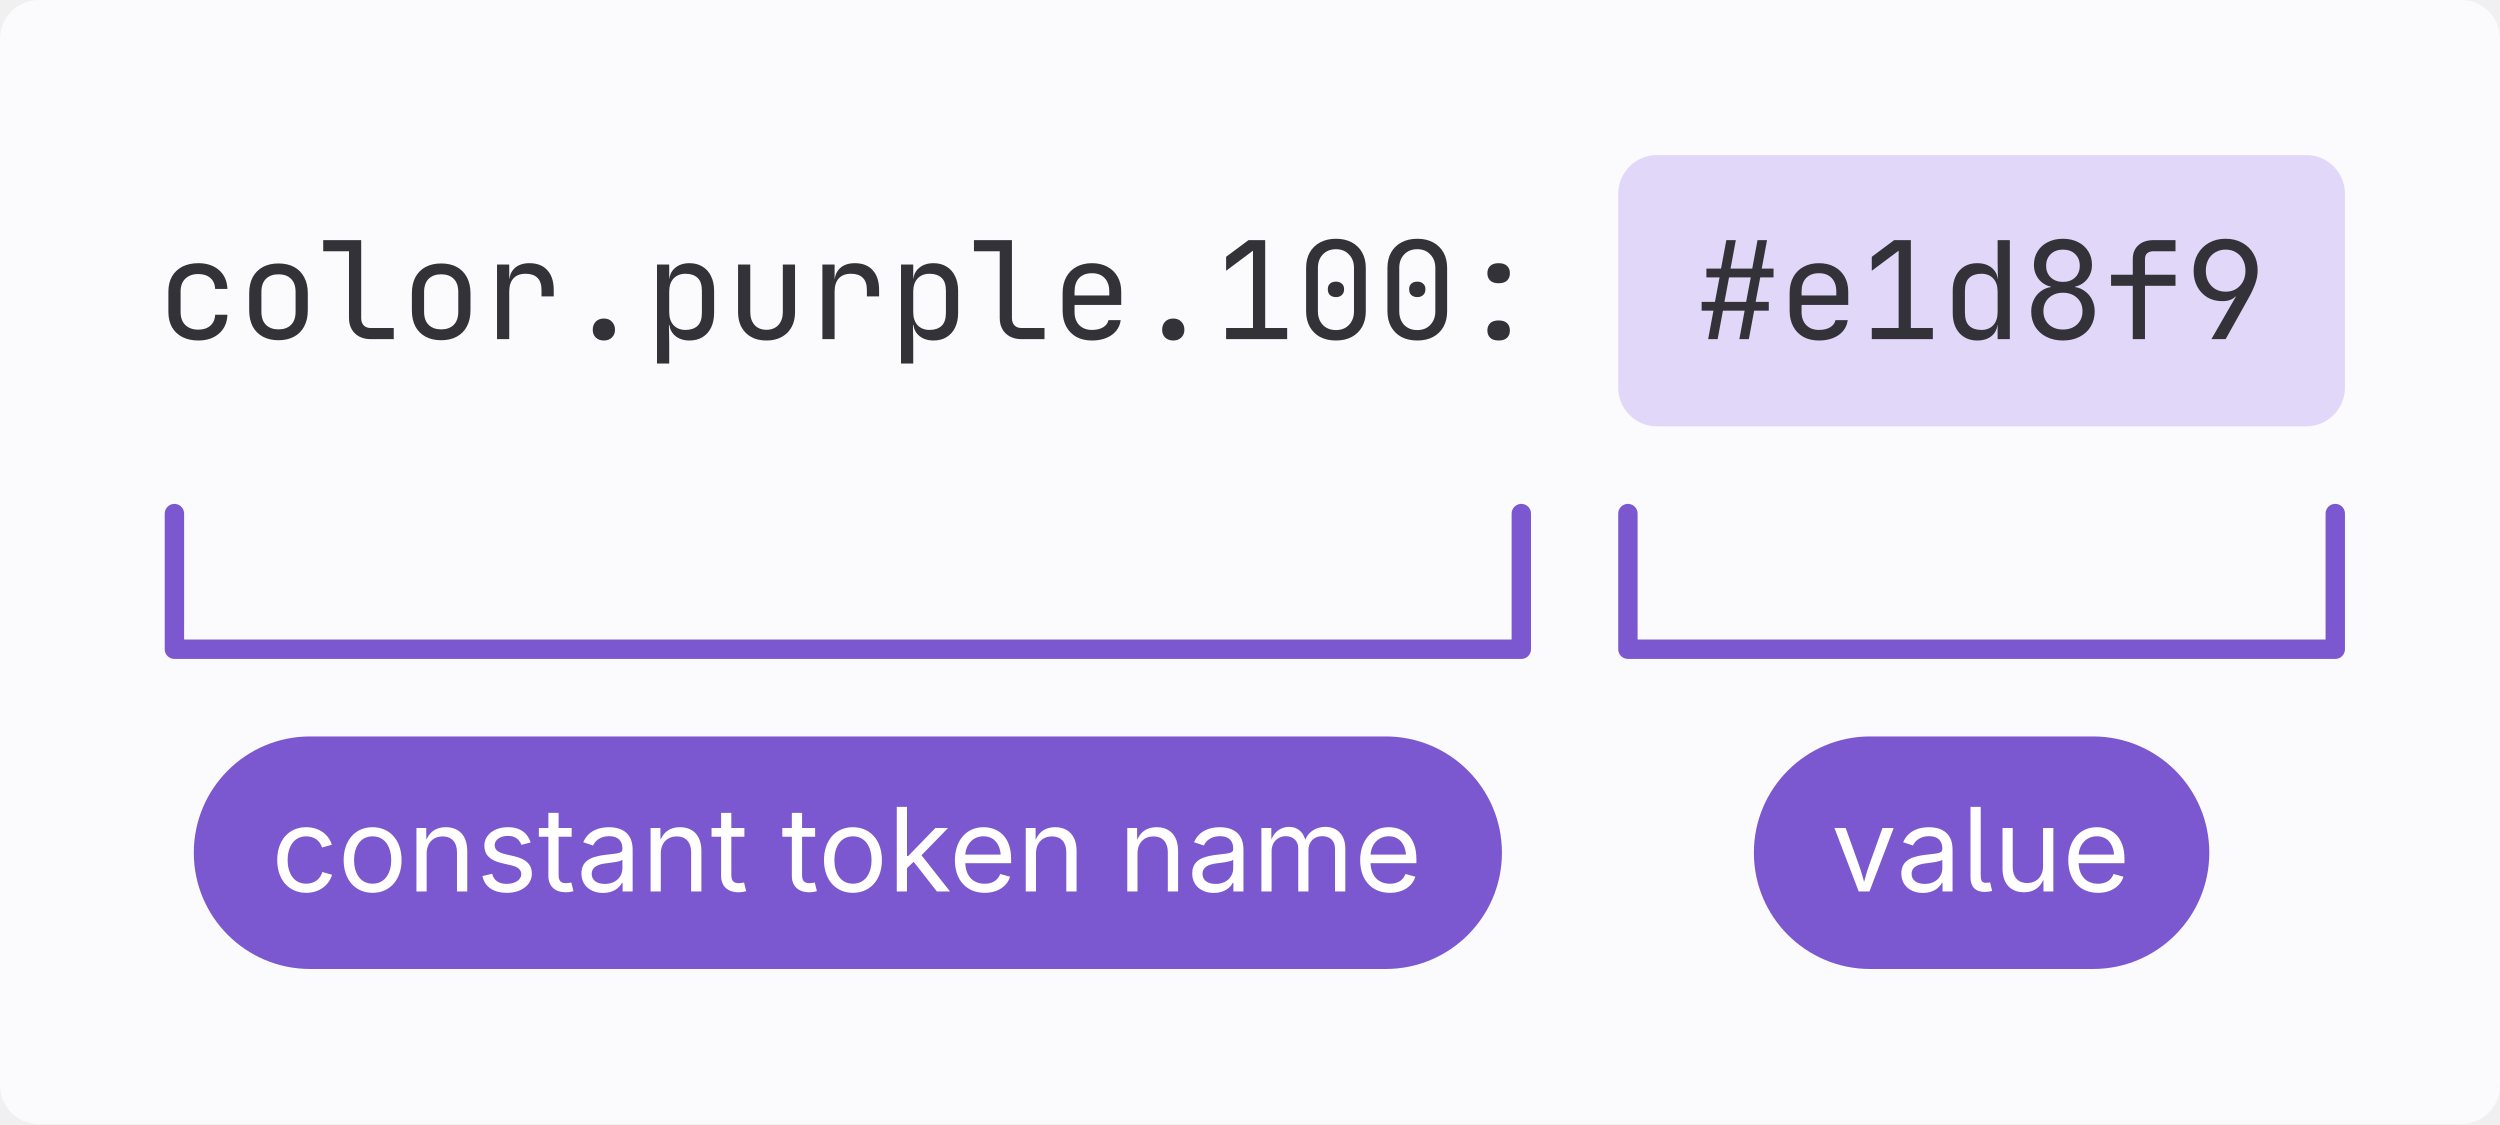
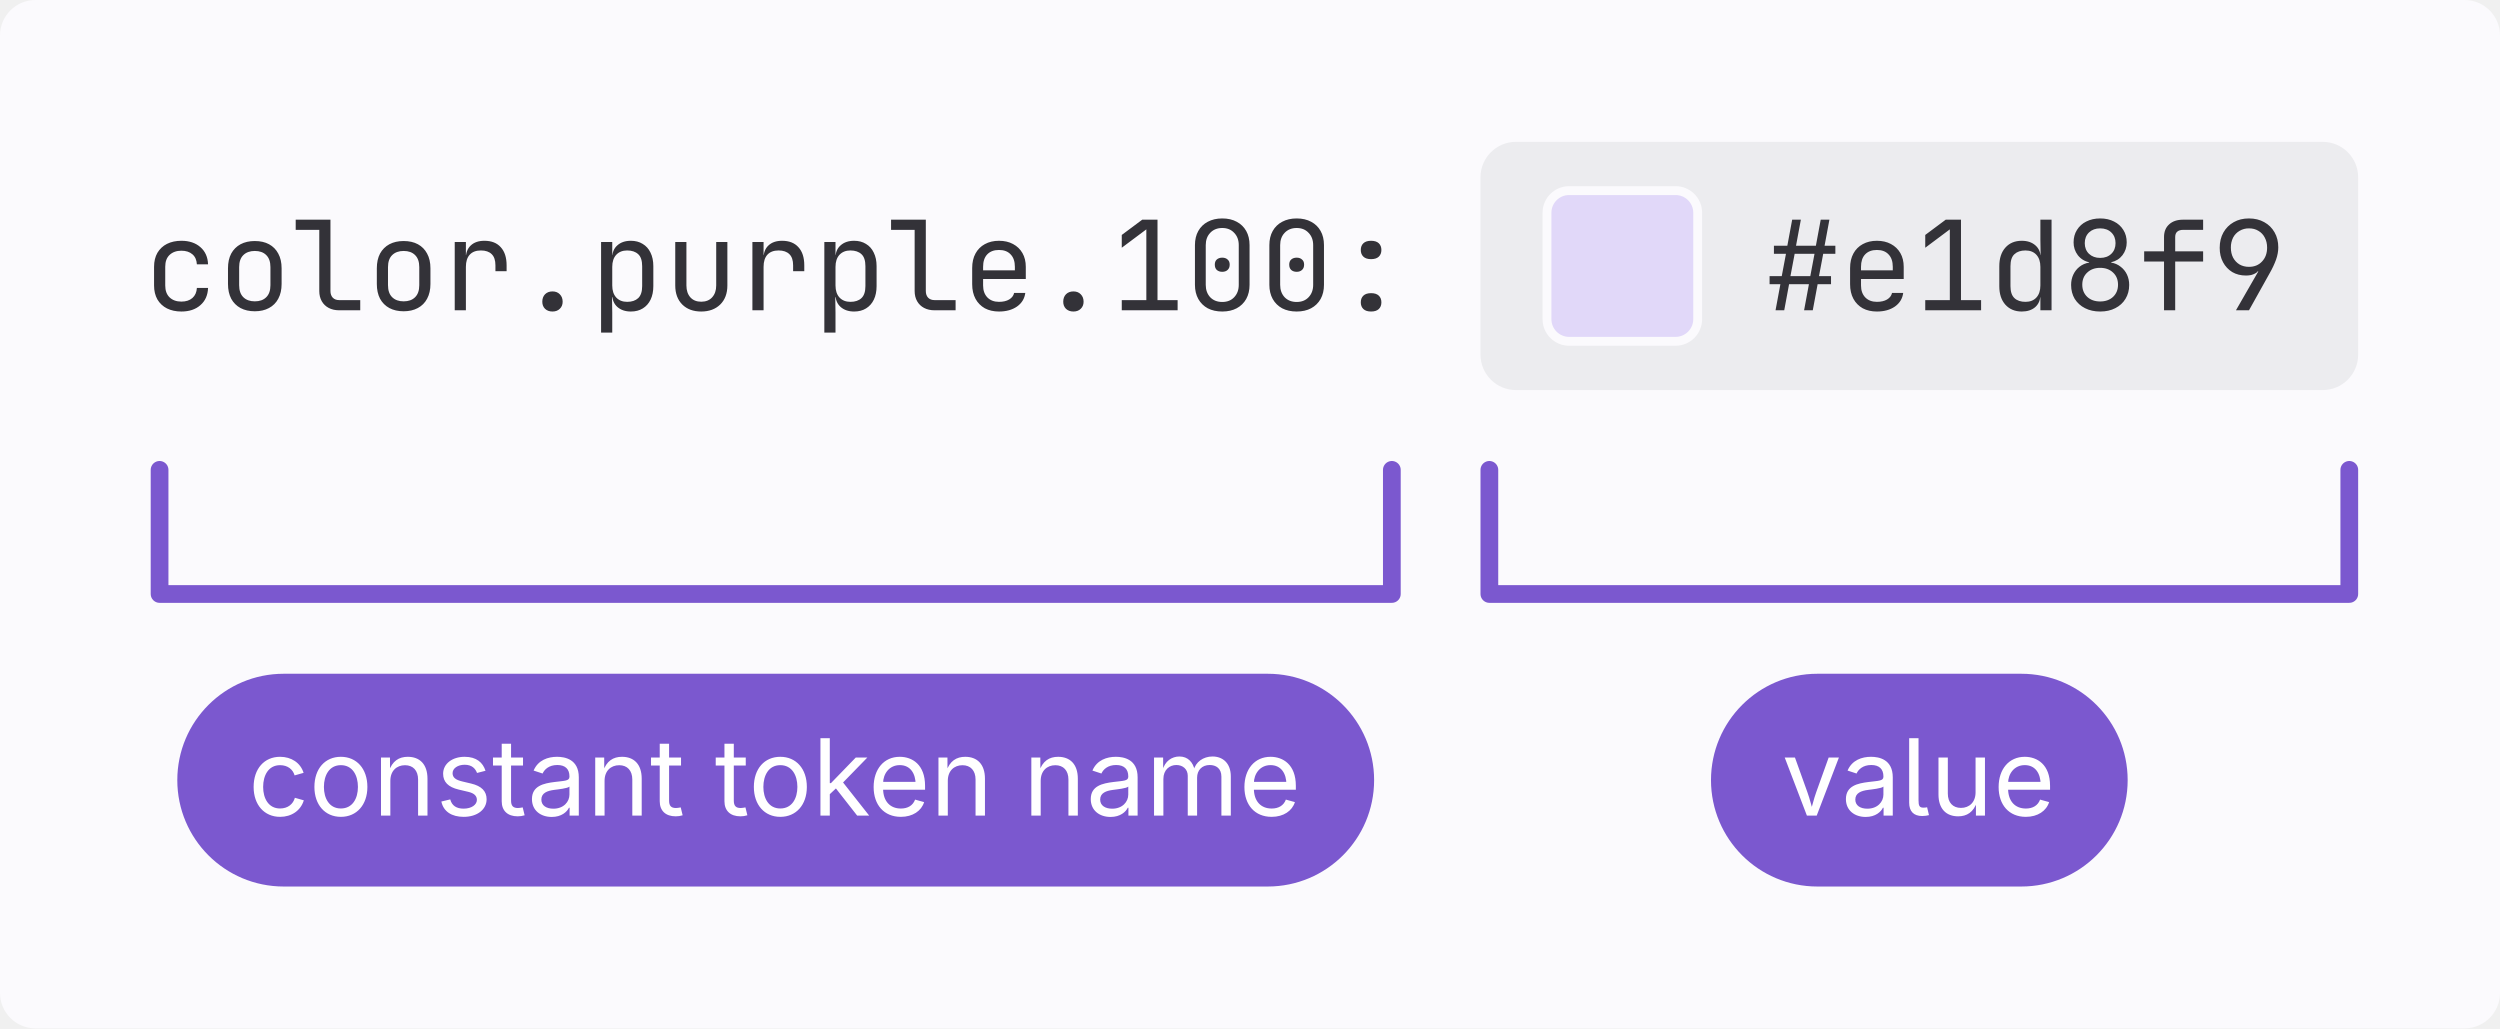
- <svg xmlns="http://www.w3.org/2000/svg" width="258" height="116" viewBox="0 0 258 116" fill="none">
-   <rect width="258" height="116" rx="4" fill="#FBFAFD" />
+ <svg xmlns="http://www.w3.org/2000/svg" width="282" height="116" viewBox="0 0 282 116" fill="none">
+   <rect width="282" height="116" rx="4" fill="#FBFAFD" />
  <rect x="20" y="76" width="135" height="24" rx="12" fill="#7B58CF" />
  <path d="M31.592 92.14c-1.781 0-2.983-1.353-2.983-3.374 0-2.051 1.201-3.399 2.983-3.399 1.265 0 2.297.668 2.654 1.81l-1.014.288c-.193-.674-.779-1.154-1.64-1.154-1.307 0-1.91 1.148-1.91 2.455 0 1.289.603 2.431 1.91 2.431.879 0 1.476-.498 1.67-1.207l1.008.287c-.352 1.166-1.395 1.864-2.678 1.864Zm6.855 0c-1.781 0-2.982-1.353-2.982-3.374 0-2.051 1.201-3.399 2.982-3.399 1.787 0 2.994 1.348 2.994 3.399 0 2.021-1.207 3.375-2.994 3.375Zm0-.943c1.325 0 1.928-1.142 1.928-2.431 0-1.301-.603-2.456-1.928-2.456-1.306 0-1.91 1.149-1.91 2.456 0 1.289.604 2.431 1.91 2.431Zm5.584-3.123V92h-1.054v-6.55h1.013l.006 1.587h-.146c.398-1.207 1.16-1.67 2.15-1.67 1.324 0 2.22.815 2.22 2.473V92h-1.06v-4.072c0-1.008-.562-1.612-1.476-1.612-.944 0-1.653.64-1.653 1.758Zm8.274 4.067c-1.348 0-2.285-.598-2.52-1.729l1.002-.24c.188.72.72 1.043 1.506 1.043.914 0 1.5-.451 1.5-.99 0-.452-.316-.75-.961-.903l-1.09-.258c-1.19-.28-1.758-.867-1.758-1.787 0-1.125 1.032-1.91 2.426-1.91 1.348 0 2.057.656 2.356 1.576l-.956.246c-.181-.468-.55-.925-1.394-.925-.78 0-1.365.404-1.365.949 0 .486.334.756 1.101.937l.99.235c1.19.281 1.747.873 1.747 1.77 0 1.148-1.05 1.986-2.584 1.986Zm6.691-6.692v.903H55.61v-.903h3.387Zm-2.402-1.558h1.054v6.41c0 .586.217.843.774.843.135 0 .363-.035.539-.07l.217.89a2.538 2.538 0 0 1-.785.118c-1.131 0-1.8-.627-1.8-1.7v-6.491Zm5.642 8.261c-1.242 0-2.232-.726-2.232-2.015 0-1.5 1.336-1.776 2.549-1.928 1.166-.147 1.681-.111 1.681-.598v-.035c0-.814-.462-1.283-1.37-1.283-.944 0-1.454.504-1.659.96l-1.014-.333c.504-1.19 1.63-1.553 2.643-1.553.879 0 2.455.27 2.455 2.315V92h-1.037v-.89h-.07c-.223.462-.838 1.042-1.946 1.042Zm.182-.931c1.166 0 1.816-.785 1.816-1.588v-.908c-.175.205-1.324.322-1.728.375-.768.1-1.441.345-1.441 1.09 0 .68.568 1.03 1.353 1.03Zm5.777-3.147V92h-1.054v-6.55h1.013l.006 1.587h-.146c.398-1.207 1.16-1.67 2.15-1.67 1.324 0 2.22.815 2.22 2.473V92h-1.06v-4.072c0-1.008-.562-1.612-1.476-1.612-.944 0-1.653.64-1.653 1.758Zm8.625-2.625v.903h-3.386v-.903h3.386Zm-2.402-1.558h1.055v6.41c0 .586.216.843.773.843.135 0 .363-.035.54-.07l.216.89a2.539 2.539 0 0 1-.785.118c-1.131 0-1.799-.627-1.799-1.7v-6.491Zm9.703 1.558v.903h-3.387v-.903h3.387Zm-2.402-1.558h1.054v6.41c0 .586.217.843.774.843.135 0 .363-.035.539-.07l.217.89a2.538 2.538 0 0 1-.785.118c-1.131 0-1.8-.627-1.8-1.7v-6.491Zm6.299 8.25c-1.782 0-2.983-1.354-2.983-3.375 0-2.051 1.201-3.399 2.983-3.399 1.787 0 2.994 1.348 2.994 3.399 0 2.021-1.207 3.375-2.994 3.375Zm0-.944c1.324 0 1.927-1.142 1.927-2.431 0-1.301-.603-2.456-1.927-2.456-1.307 0-1.91 1.149-1.91 2.456 0 1.289.603 2.431 1.91 2.431Zm5.52-1.553v-1.306h.193l2.8-2.889h1.307l-3.03 3.112h-.117l-1.154 1.083ZM92.546 92v-8.73h1.055V92h-1.055Zm4.142 0-2.507-3.205.75-.744L98.043 92h-1.354Zm4.928.14c-1.898 0-3.07-1.347-3.07-3.363 0-2.01 1.16-3.41 2.947-3.41 1.389 0 2.854.856 2.854 3.276v.439h-5.086v-.89h4.517l-.492.328c0-1.29-.609-2.215-1.793-2.215-1.183 0-1.88.978-1.88 2.045v.591c0 1.46.808 2.262 2.009 2.262.773 0 1.354-.34 1.6-1.008l1.019.282c-.304.99-1.283 1.664-2.625 1.664Zm5.297-4.066V92h-1.055v-6.55h1.014l.006 1.587h-.147c.399-1.207 1.161-1.67 2.151-1.67 1.324 0 2.221.815 2.221 2.473V92h-1.061v-4.072c0-1.008-.563-1.612-1.477-1.612-.943 0-1.652.64-1.652 1.758Zm10.477 0V92h-1.055v-6.55h1.014l.005 1.587h-.146c.398-1.207 1.16-1.67 2.15-1.67 1.325 0 2.221.815 2.221 2.473V92h-1.06v-4.072c0-1.008-.563-1.612-1.477-1.612-.943 0-1.652.64-1.652 1.758Zm7.88 4.078c-1.242 0-2.232-.726-2.232-2.015 0-1.5 1.336-1.776 2.549-1.928 1.166-.147 1.682-.111 1.682-.598v-.035c0-.814-.463-1.283-1.372-1.283-.943 0-1.453.504-1.658.96l-1.013-.333c.503-1.19 1.628-1.553 2.642-1.553.879 0 2.455.27 2.455 2.315V92h-1.037v-.89h-.07c-.223.462-.838 1.042-1.946 1.042Zm.182-.931c1.166 0 1.817-.785 1.817-1.588v-.908c-.176.205-1.325.322-1.729.375-.768.1-1.441.345-1.441 1.09 0 .68.568 1.03 1.353 1.03Zm4.723.779v-6.55h1.025l.006 1.464h-.082c.264-1.06 1.066-1.582 1.916-1.582.949 0 1.553.645 1.729 1.594h-.141c.234-.979 1.101-1.594 2.144-1.594 1.137 0 2.063.733 2.063 2.25V92h-1.061v-4.389c0-.943-.615-1.318-1.318-1.318-.885 0-1.424.603-1.424 1.43V92h-1.054v-4.494c0-.727-.545-1.213-1.284-1.213-.767 0-1.465.539-1.465 1.582V92h-1.054Zm13.265.14c-1.898 0-3.07-1.347-3.07-3.363 0-2.01 1.16-3.41 2.947-3.41 1.389 0 2.854.856 2.854 3.276v.439h-5.086v-.89h4.518l-.493.328c0-1.29-.609-2.215-1.793-2.215-1.183 0-1.88.978-1.88 2.045v.591c0 1.46.808 2.262 2.009 2.262.774 0 1.354-.34 1.6-1.008l1.019.282c-.304.99-1.283 1.664-2.625 1.664Z" fill="#fff" />
-   <rect x="181" y="76" width="47" height="24" rx="12" fill="#7B58CF" />
-   <path d="m191.818 92-2.502-6.55h1.155l1.394 3.884c.293.809.475 1.617.703 2.367h-.386c.228-.75.404-1.558.697-2.367l1.394-3.885h1.155L192.926 92h-1.108Zm6.633.152c-1.242 0-2.232-.726-2.232-2.015 0-1.5 1.336-1.776 2.549-1.928 1.166-.147 1.681-.111 1.681-.598v-.035c0-.814-.463-1.283-1.371-1.283-.943 0-1.453.504-1.658.96l-1.014-.333c.504-1.19 1.629-1.553 2.643-1.553.879 0 2.455.27 2.455 2.315V92h-1.037v-.89h-.071c-.222.462-.837 1.042-1.945 1.042Zm.182-.931c1.166 0 1.816-.785 1.816-1.588v-.908c-.176.205-1.324.322-1.728.375-.768.1-1.442.345-1.442 1.09 0 .68.569 1.03 1.354 1.03Zm6.193.826c-.984 0-1.471-.55-1.471-1.5v-7.278h1.055v7.014c0 .604.106.82.545.82.229 0 .322-.017.422-.046l.211.89c-.188.053-.481.1-.762.1Zm4.055.035c-1.324 0-2.221-.814-2.221-2.473v-4.16h1.055v4.073c0 1.007.568 1.61 1.482 1.61.938 0 1.647-.638 1.647-1.757v-3.926h1.06V92h-1.019v-1.588h.14c-.404 1.23-1.183 1.67-2.144 1.67Zm7.635.059c-1.899 0-3.071-1.348-3.071-3.364 0-2.01 1.16-3.41 2.948-3.41 1.388 0 2.853.856 2.853 3.276v.439h-5.086v-.89h4.518l-.492.328c0-1.29-.61-2.215-1.793-2.215-1.184 0-1.881.978-1.881 2.045v.591c0 1.46.808 2.262 2.009 2.262.774 0 1.354-.34 1.6-1.008l1.02.282c-.305.99-1.284 1.664-2.625 1.664Z" fill="#fff" />
-   <path stroke="#7B58CF" stroke-width="2" stroke-linecap="round" d="M18 67h139M18 67V53m139 14V53m11 14h73m-73 0V53m73 14V53" />
+   <rect x="193" y="76" width="47" height="24" rx="12" fill="#7B58CF" />
+   <path d="m203.818 92-2.502-6.55h1.155l1.394 3.884c.293.809.475 1.617.703 2.367h-.386c.228-.75.404-1.558.697-2.367l1.394-3.885h1.155L204.926 92h-1.108Zm6.633.152c-1.242 0-2.232-.726-2.232-2.015 0-1.5 1.336-1.776 2.549-1.928 1.166-.147 1.681-.111 1.681-.598v-.035c0-.814-.463-1.283-1.371-1.283-.943 0-1.453.504-1.658.96l-1.014-.333c.504-1.19 1.629-1.553 2.643-1.553.879 0 2.455.27 2.455 2.315V92h-1.037v-.89h-.071c-.222.462-.837 1.042-1.945 1.042Zm.182-.931c1.166 0 1.816-.785 1.816-1.588v-.908c-.176.205-1.324.322-1.728.375-.768.1-1.442.345-1.442 1.09 0 .68.569 1.03 1.354 1.03Zm6.193.826c-.984 0-1.471-.55-1.471-1.5v-7.278h1.055v7.014c0 .604.106.82.545.82.229 0 .322-.017.422-.046l.211.89c-.188.053-.481.1-.762.1Zm4.055.035c-1.324 0-2.221-.814-2.221-2.473v-4.16h1.055v4.073c0 1.007.568 1.61 1.482 1.61.938 0 1.647-.638 1.647-1.757v-3.926h1.06V92h-1.019v-1.588h.14c-.404 1.23-1.183 1.67-2.144 1.67Zm7.635.059c-1.899 0-3.071-1.348-3.071-3.364 0-2.01 1.16-3.41 2.948-3.41 1.388 0 2.853.856 2.853 3.276v.439h-5.086v-.89h4.518l-.492.328c0-1.29-.61-2.215-1.793-2.215-1.184 0-1.881.978-1.881 2.045v.591c0 1.46.808 2.262 2.009 2.262.774 0 1.354-.34 1.6-1.008l1.02.282c-.305.99-1.284 1.664-2.625 1.664Z" fill="#fff" />
+   <path stroke="#7B58CF" stroke-width="2" stroke-linecap="round" d="M18 67h139M18 67V53m139 14V53m11 14h97m-97 0V53m97 14V53" />
  <path d="M20.459 35.14c-.616 0-1.158-.117-1.625-.35a2.61 2.61 0 0 1-1.078-1.008c-.252-.448-.378-.975-.378-1.582v-2.1c0-.616.127-1.143.378-1.582a2.61 2.61 0 0 1 1.078-1.008c.467-.233 1.009-.35 1.625-.35.886 0 1.6.238 2.142.714.55.476.84 1.125.867 1.946h-1.26c-.027-.495-.195-.873-.503-1.134-.308-.27-.724-.406-1.246-.406-.551 0-.994.159-1.33.476-.327.308-.49.751-.49 1.33V32.2c0 .579.163 1.027.49 1.344.335.317.779.476 1.33.476.522 0 .938-.135 1.245-.406.308-.27.476-.649.505-1.134h1.26c-.029.821-.318 1.47-.869 1.946-.54.476-1.255.714-2.142.714Zm8.282-.028c-.616 0-1.153-.121-1.61-.364a2.586 2.586 0 0 1-1.05-1.05c-.243-.467-.364-1.022-.364-1.666v-1.764c0-.653.121-1.209.364-1.666a2.586 2.586 0 0 1 1.05-1.05c.457-.243.994-.364 1.61-.364.625 0 1.162.121 1.61.364.448.243.793.593 1.036 1.05.252.457.378 1.013.378 1.666v1.764c0 .644-.126 1.2-.378 1.666a2.479 2.479 0 0 1-1.05 1.05c-.448.243-.98.364-1.596.364Zm0-1.12c.55 0 .98-.154 1.288-.462.317-.308.476-.76.476-1.358v-2.044c0-.597-.159-1.05-.476-1.358-.308-.308-.737-.462-1.288-.462-.541 0-.97.154-1.288.462-.317.308-.476.76-.476 1.358v2.044c0 .597.159 1.05.476 1.358.317.308.747.462 1.288.462ZM38.255 35c-.448 0-.84-.089-1.175-.266a1.912 1.912 0 0 1-.785-.756c-.186-.327-.28-.71-.28-1.148v-6.902h-2.66V24.78h3.92v8.05c0 .317.09.57.267.756.177.177.415.266.713.266h2.38V35h-2.38Zm7.275.112c-.616 0-1.153-.121-1.61-.364a2.586 2.586 0 0 1-1.05-1.05c-.243-.467-.364-1.022-.364-1.666v-1.764c0-.653.121-1.209.364-1.666a2.586 2.586 0 0 1 1.05-1.05c.457-.243.994-.364 1.61-.364.625 0 1.162.121 1.61.364.448.243.793.593 1.036 1.05.252.457.378 1.013.378 1.666v1.764c0 .644-.126 1.2-.378 1.666a2.479 2.479 0 0 1-1.05 1.05c-.448.243-.98.364-1.596.364Zm0-1.12c.55 0 .98-.154 1.288-.462.317-.308.476-.76.476-1.358v-2.044c0-.597-.159-1.05-.476-1.358-.308-.308-.737-.462-1.288-.462-.541 0-.97.154-1.288.462-.317.308-.476.76-.476 1.358v2.044c0 .597.159 1.05.476 1.358.317.308.747.462 1.288.462ZM51.293 35v-7.7h1.26v1.47h.266l-.266.336c0-.597.182-1.069.546-1.414.373-.355.886-.532 1.54-.532.802 0 1.418.243 1.848.728.438.476.658 1.157.658 2.044v.658h-1.26v-.658c0-.57-.14-.99-.42-1.26-.28-.28-.686-.42-1.218-.42-.551 0-.971.159-1.26.476-.29.317-.434.775-.434 1.372V35h-1.26Zm11.026.14c-.345 0-.625-.103-.84-.308-.205-.205-.308-.471-.308-.798 0-.345.103-.625.308-.84.215-.215.495-.322.84-.322s.62.107.826.322c.215.215.322.495.322.84 0 .327-.107.593-.322.798-.205.205-.48.308-.826.308Zm5.483 2.38V27.3h1.26v1.47h.252l-.252.294c0-.588.191-1.05.574-1.386.382-.345.891-.518 1.526-.518.513 0 .956.117 1.33.35.382.224.676.55.882.98.214.43.322.938.322 1.526v2.254c0 .588-.103 1.097-.308 1.526-.206.43-.5.76-.882.994-.374.233-.822.35-1.344.35-.626 0-1.134-.173-1.526-.518-.383-.345-.574-.807-.574-1.386l.252.294h-.28l.028 1.75v2.24h-1.26Zm2.94-3.472c.532 0 .947-.14 1.246-.42.298-.28.448-.733.448-1.358v-2.24c0-.635-.15-1.087-.448-1.358-.299-.28-.714-.42-1.246-.42-.514 0-.924.163-1.232.49-.299.327-.448.78-.448 1.358v2.1c0 .579.149 1.031.448 1.358.308.327.718.49 1.232.49Zm8.352 1.092c-.886 0-1.596-.261-2.128-.784-.532-.532-.798-1.25-.798-2.156v-4.9h1.26v4.9c0 .56.15 1.008.448 1.344.299.327.705.49 1.218.49.523 0 .934-.163 1.232-.49.308-.336.462-.784.462-1.344v-4.9h1.26v4.9c0 .905-.27 1.624-.812 2.156-.541.523-1.255.784-2.142.784Zm5.777-.14v-7.7h1.26v1.47h.266l-.266.336c0-.597.182-1.069.546-1.414.373-.355.886-.532 1.54-.532.802 0 1.418.243 1.848.728.438.476.658 1.157.658 2.044v.658h-1.26v-.658c0-.57-.14-.99-.42-1.26-.28-.28-.686-.42-1.218-.42-.55 0-.97.159-1.26.476-.29.317-.434.775-.434 1.372V35h-1.26Zm8.114 2.52V27.3h1.26v1.47h.252l-.252.294c0-.588.192-1.05.574-1.386.383-.345.892-.518 1.526-.518.514 0 .957.117 1.33.35.383.224.677.55.882.98.215.43.322.938.322 1.526v2.254c0 .588-.102 1.097-.308 1.526-.205.43-.5.76-.882.994-.373.233-.821.35-1.344.35-.625 0-1.134-.173-1.526-.518-.382-.345-.574-.807-.574-1.386l.252.294h-.28l.028 1.75v2.24h-1.26Zm2.94-3.472c.532 0 .948-.14 1.246-.42.299-.28.448-.733.448-1.358v-2.24c0-.635-.15-1.087-.448-1.358-.298-.28-.714-.42-1.246-.42-.513 0-.924.163-1.232.49-.298.327-.448.78-.448 1.358v2.1c0 .579.15 1.031.448 1.358.308.327.719.49 1.232.49Zm9.487.952c-.448 0-.84-.089-1.176-.266a1.908 1.908 0 0 1-.784-.756c-.187-.327-.28-.71-.28-1.148v-6.902h-2.66V24.78h3.92v8.05c0 .317.088.57.266.756.177.177.415.266.714.266h2.38V35h-2.38Zm7.274.14c-.606 0-1.138-.121-1.596-.364a2.679 2.679 0 0 1-1.05-1.064c-.252-.467-.378-1.017-.378-1.652v-1.82c0-.644.126-1.195.378-1.652a2.586 2.586 0 0 1 1.05-1.05c.458-.252.99-.378 1.596-.378.607 0 1.134.121 1.582.364.458.243.812.583 1.064 1.022.252.439.378.957.378 1.554v1.372h-4.816v.728c0 .57.164 1.022.49 1.358.327.327.761.49 1.302.49.467 0 .85-.089 1.148-.266.308-.187.495-.434.56-.742h1.26c-.084.644-.396 1.157-.938 1.54-.541.373-1.218.56-2.03.56Zm1.792-4.522V30.1c0-.607-.158-1.073-.476-1.4-.308-.336-.746-.504-1.316-.504-.569 0-1.012.168-1.33.504-.308.327-.462.793-.462 1.4v.392h3.682l-.098.126Zm6.603 4.522c-.345 0-.625-.103-.84-.308-.205-.205-.308-.471-.308-.798 0-.345.103-.625.308-.84.215-.215.495-.322.84-.322s.621.107.826.322c.215.215.322.495.322.84 0 .327-.107.593-.322.798-.205.205-.481.308-.826.308Zm5.454-.14v-1.148h2.772v-7.98l-2.772 2.072v-1.442l2.31-1.722h1.722v9.072h2.268V35h-6.3Zm11.335.14c-.625 0-1.171-.121-1.638-.364a2.68 2.68 0 0 1-1.064-1.05c-.252-.457-.378-.99-.378-1.596v-4.48c0-.616.126-1.148.378-1.596a2.588 2.588 0 0 1 1.064-1.036c.467-.252 1.013-.378 1.638-.378.635 0 1.181.126 1.638.378a2.59 2.59 0 0 1 1.064 1.036c.252.448.378.98.378 1.596v4.48c0 .607-.126 1.139-.378 1.596a2.653 2.653 0 0 1-1.078 1.05c-.457.243-.999.364-1.624.364Zm0-1.078c.56 0 1.008-.177 1.344-.532.345-.364.518-.83.518-1.4v-4.48c0-.57-.173-1.031-.518-1.386-.336-.364-.784-.546-1.344-.546s-1.013.182-1.358.546c-.336.355-.504.817-.504 1.386v4.48c0 .57.168 1.036.504 1.4.345.355.798.532 1.358.532Zm0-3.402c-.252 0-.457-.07-.616-.21-.149-.14-.224-.34-.224-.602 0-.252.075-.443.224-.574.159-.14.364-.21.616-.21s.453.07.602.21c.159.13.238.322.238.574 0 .261-.079.462-.238.602-.149.14-.35.21-.602.21Zm8.394 4.48c-.625 0-1.171-.121-1.638-.364a2.68 2.68 0 0 1-1.064-1.05c-.252-.457-.378-.99-.378-1.596v-4.48c0-.616.126-1.148.378-1.596a2.588 2.588 0 0 1 1.064-1.036c.467-.252 1.013-.378 1.638-.378.635 0 1.181.126 1.638.378.458.243.812.588 1.064 1.036.252.448.378.98.378 1.596v4.48c0 .607-.126 1.139-.378 1.596a2.653 2.653 0 0 1-1.078 1.05c-.457.243-.998.364-1.624.364Zm0-1.078c.56 0 1.008-.177 1.344-.532.346-.364.518-.83.518-1.4v-4.48c0-.57-.172-1.031-.518-1.386-.336-.364-.784-.546-1.344-.546s-1.012.182-1.358.546c-.336.355-.504.817-.504 1.386v4.48c0 .57.168 1.036.504 1.4.346.355.798.532 1.358.532Zm0-3.402c-.252 0-.457-.07-.616-.21-.149-.14-.224-.34-.224-.602 0-.252.075-.443.224-.574.159-.14.364-.21.616-.21s.453.07.602.21c.159.13.238.322.238.574 0 .261-.079.462-.238.602-.149.14-.35.21-.602.21Zm8.395-1.428c-.383 0-.672-.093-.868-.28-.196-.187-.294-.439-.294-.756s.098-.57.294-.756c.196-.187.485-.28.868-.28s.672.093.868.28c.196.187.294.439.294.756s-.098.57-.294.756c-.196.187-.485.28-.868.28Zm0 5.908c-.383 0-.672-.093-.868-.28-.196-.187-.294-.439-.294-.756s.098-.57.294-.756c.196-.187.485-.28.868-.28s.672.093.868.28c.196.187.294.439.294.756s-.098.57-.294.756c-.196.187-.485.28-.868.28Z" fill="#333238" />
-   <rect x="167" y="16" width="75" height="28" rx="4" fill="#E1D8F9" />
-   <path d="m176.281 35 .546-2.94h-1.218v-.91h1.372l.476-2.52h-1.358v-.91h1.512l.546-2.94h.98l-.546 2.94h2.24l.546-2.94h.98l-.546 2.94h1.218v.91h-1.372l-.476 2.52h1.358v.91h-1.512l-.546 2.94h-.98l.546-2.94h-2.24l-.546 2.94h-.98Zm1.68-3.85h2.24l.476-2.52h-2.24l-.476 2.52Zm9.753 3.99c-.607 0-1.139-.121-1.596-.364a2.679 2.679 0 0 1-1.05-1.064c-.252-.467-.378-1.017-.378-1.652v-1.82c0-.644.126-1.195.378-1.652a2.586 2.586 0 0 1 1.05-1.05c.457-.252.989-.378 1.596-.378.606 0 1.134.121 1.582.364.457.243.812.583 1.064 1.022.252.439.378.957.378 1.554v1.372h-4.816v.728c0 .57.163 1.022.49 1.358.326.327.76.49 1.302.49.466 0 .849-.089 1.148-.266.308-.187.494-.434.56-.742h1.26c-.084.644-.397 1.157-.938 1.54-.542.373-1.218.56-2.03.56Zm1.792-4.522V30.1c0-.607-.159-1.073-.476-1.4-.308-.336-.747-.504-1.316-.504-.57 0-1.013.168-1.33.504-.308.327-.462.793-.462 1.4v.392h3.682l-.098.126ZM193.168 35v-1.148h2.772v-7.98l-2.772 2.072v-1.442l2.31-1.722h1.722v9.072h2.268V35h-6.3Zm10.887.14c-.766 0-1.382-.257-1.848-.77-.458-.513-.686-1.209-.686-2.086V30.03c0-.887.228-1.587.686-2.1.457-.513 1.073-.77 1.848-.77.634 0 1.148.173 1.54.518.392.345.588.807.588 1.386l-.28-.294h.28l-.028-1.75v-2.24h1.26V35h-1.26v-1.47h-.252l.252-.294c0 .588-.192 1.055-.574 1.4-.383.336-.892.504-1.526.504Zm.42-1.092c.522 0 .933-.163 1.232-.49.298-.327.448-.78.448-1.358v-2.1c0-.579-.15-1.031-.448-1.358-.299-.327-.71-.49-1.232-.49-.532 0-.948.14-1.246.42-.299.27-.448.723-.448 1.358v2.24c0 .625.149 1.078.448 1.358.298.28.714.42 1.246.42Zm8.422 1.092c-.644 0-1.213-.126-1.708-.378a2.884 2.884 0 0 1-1.162-1.05c-.27-.457-.406-.98-.406-1.568 0-.43.084-.821.252-1.176.168-.355.402-.649.7-.882a2.294 2.294 0 0 1 1.078-.462v-.042a2.166 2.166 0 0 1-1.274-.798 2.33 2.33 0 0 1-.476-1.442c0-.532.126-.999.378-1.4a2.53 2.53 0 0 1 1.05-.952c.458-.233.98-.35 1.568-.35.598 0 1.12.117 1.568.35a2.53 2.53 0 0 1 1.05.952c.252.401.378.868.378 1.4 0 .541-.158 1.022-.476 1.442-.317.41-.742.677-1.274.798v.042a2.2 2.2 0 0 1 1.064.462c.308.233.546.527.714.882.168.355.252.747.252 1.176 0 .588-.14 1.11-.42 1.568-.27.448-.653.798-1.148 1.05-.485.252-1.054.378-1.708.378Zm0-1.134c.598 0 1.083-.173 1.456-.518.374-.355.56-.812.56-1.372 0-.57-.186-1.027-.56-1.372-.373-.355-.858-.532-1.456-.532-.597 0-1.082.177-1.456.532-.373.345-.56.803-.56 1.372 0 .56.187 1.017.56 1.372.374.345.859.518 1.456.518Zm0-4.914c.523 0 .943-.154 1.26-.462.318-.308.476-.71.476-1.204 0-.495-.158-.896-.476-1.204-.317-.308-.737-.462-1.26-.462-.513 0-.933.154-1.26.462-.317.308-.476.71-.476 1.204 0 .495.159.896.476 1.204.327.308.747.462 1.26.462ZM220.102 35v-5.502h-2.24V28.35h2.24v-1.61c0-.607.191-1.083.574-1.428.382-.355.91-.532 1.582-.532h2.254v1.148h-2.254c-.29 0-.514.07-.672.21-.15.13-.224.331-.224.602v1.61h3.15v1.148h-3.15V35h-1.26Zm8.114 0 2.52-4.382-.042-.028a.858.858 0 0 1-.308.252c-.13.075-.284.135-.462.182a2.78 2.78 0 0 1-.574.056c-.588 0-1.106-.13-1.554-.392a2.888 2.888 0 0 1-1.036-1.106c-.252-.467-.378-1.008-.378-1.624 0-.663.14-1.241.42-1.736.28-.495.668-.882 1.162-1.162.495-.28 1.064-.42 1.708-.42.663 0 1.242.14 1.736.42.495.27.882.653 1.162 1.148.28.485.42 1.05.42 1.694 0 .448-.084.91-.252 1.386a9.654 9.654 0 0 1-.686 1.47L229.686 35h-1.47Zm1.47-4.9c.607 0 1.097-.2 1.47-.602.383-.401.574-.924.574-1.568 0-.43-.088-.807-.266-1.134a1.802 1.802 0 0 0-.714-.756c-.298-.187-.653-.28-1.064-.28a2.01 2.01 0 0 0-1.064.28 1.9 1.9 0 0 0-.728.756 2.446 2.446 0 0 0-.252 1.134c0 .43.084.807.252 1.134.178.327.42.583.728.77.308.177.663.266 1.064.266Z" fill="#333238" />
+   <rect x="167" y="16" width="99" height="28" rx="4" fill="#ECECEF" />
+   <rect x="174.5" y="21.5" width="17" height="17" rx="2.5" fill="#E1D8F9" stroke="#FBFAFD" />
+   <path d="m200.281 35 .546-2.94h-1.218v-.91h1.372l.476-2.52h-1.358v-.91h1.512l.546-2.94h.98l-.546 2.94h2.24l.546-2.94h.98l-.546 2.94h1.218v.91h-1.372l-.476 2.52h1.358v.91h-1.512l-.546 2.94h-.98l.546-2.94h-2.24l-.546 2.94h-.98Zm1.68-3.85h2.24l.476-2.52h-2.24l-.476 2.52Zm9.753 3.99c-.607 0-1.139-.121-1.596-.364a2.679 2.679 0 0 1-1.05-1.064c-.252-.467-.378-1.017-.378-1.652v-1.82c0-.644.126-1.195.378-1.652a2.586 2.586 0 0 1 1.05-1.05c.457-.252.989-.378 1.596-.378.606 0 1.134.121 1.582.364.457.243.812.583 1.064 1.022.252.439.378.957.378 1.554v1.372h-4.816v.728c0 .57.163 1.022.49 1.358.326.327.76.49 1.302.49.466 0 .849-.089 1.148-.266.308-.187.494-.434.56-.742h1.26c-.084.644-.397 1.157-.938 1.54-.542.373-1.218.56-2.03.56Zm1.792-4.522V30.1c0-.607-.159-1.073-.476-1.4-.308-.336-.747-.504-1.316-.504-.57 0-1.013.168-1.33.504-.308.327-.462.793-.462 1.4v.392h3.682l-.098.126ZM217.168 35v-1.148h2.772v-7.98l-2.772 2.072v-1.442l2.31-1.722h1.722v9.072h2.268V35h-6.3Zm10.887.14c-.766 0-1.382-.257-1.848-.77-.458-.513-.686-1.209-.686-2.086V30.03c0-.887.228-1.587.686-2.1.457-.513 1.073-.77 1.848-.77.634 0 1.148.173 1.54.518.392.345.588.807.588 1.386l-.28-.294h.28l-.028-1.75v-2.24h1.26V35h-1.26v-1.47h-.252l.252-.294c0 .588-.192 1.055-.574 1.4-.383.336-.892.504-1.526.504Zm.42-1.092c.522 0 .933-.163 1.232-.49.298-.327.448-.78.448-1.358v-2.1c0-.579-.15-1.031-.448-1.358-.299-.327-.71-.49-1.232-.49-.532 0-.948.14-1.246.42-.299.27-.448.723-.448 1.358v2.24c0 .625.149 1.078.448 1.358.298.28.714.42 1.246.42Zm8.422 1.092c-.644 0-1.213-.126-1.708-.378a2.884 2.884 0 0 1-1.162-1.05c-.27-.457-.406-.98-.406-1.568 0-.43.084-.821.252-1.176.168-.355.402-.649.7-.882a2.294 2.294 0 0 1 1.078-.462v-.042a2.166 2.166 0 0 1-1.274-.798 2.33 2.33 0 0 1-.476-1.442c0-.532.126-.999.378-1.4a2.53 2.53 0 0 1 1.05-.952c.458-.233.98-.35 1.568-.35.598 0 1.12.117 1.568.35a2.53 2.53 0 0 1 1.05.952c.252.401.378.868.378 1.4 0 .541-.158 1.022-.476 1.442-.317.41-.742.677-1.274.798v.042a2.2 2.2 0 0 1 1.064.462c.308.233.546.527.714.882.168.355.252.747.252 1.176 0 .588-.14 1.11-.42 1.568-.27.448-.653.798-1.148 1.05-.485.252-1.054.378-1.708.378Zm0-1.134c.598 0 1.083-.173 1.456-.518.374-.355.56-.812.56-1.372 0-.57-.186-1.027-.56-1.372-.373-.355-.858-.532-1.456-.532-.597 0-1.082.177-1.456.532-.373.345-.56.803-.56 1.372 0 .56.187 1.017.56 1.372.374.345.859.518 1.456.518Zm0-4.914c.523 0 .943-.154 1.26-.462.318-.308.476-.71.476-1.204 0-.495-.158-.896-.476-1.204-.317-.308-.737-.462-1.26-.462-.513 0-.933.154-1.26.462-.317.308-.476.71-.476 1.204 0 .495.159.896.476 1.204.327.308.747.462 1.26.462ZM244.102 35v-5.502h-2.24V28.35h2.24v-1.61c0-.607.191-1.083.574-1.428.382-.355.91-.532 1.582-.532h2.254v1.148h-2.254c-.29 0-.514.07-.672.21-.15.13-.224.331-.224.602v1.61h3.15v1.148h-3.15V35h-1.26Zm8.114 0 2.52-4.382-.042-.028a.858.858 0 0 1-.308.252c-.13.075-.284.135-.462.182a2.78 2.78 0 0 1-.574.056c-.588 0-1.106-.13-1.554-.392a2.888 2.888 0 0 1-1.036-1.106c-.252-.467-.378-1.008-.378-1.624 0-.663.14-1.241.42-1.736.28-.495.668-.882 1.162-1.162.495-.28 1.064-.42 1.708-.42.663 0 1.242.14 1.736.42.495.27.882.653 1.162 1.148.28.485.42 1.05.42 1.694 0 .448-.084.91-.252 1.386a9.654 9.654 0 0 1-.686 1.47L253.686 35h-1.47Zm1.47-4.9c.607 0 1.097-.2 1.47-.602.383-.401.574-.924.574-1.568 0-.43-.088-.807-.266-1.134a1.802 1.802 0 0 0-.714-.756c-.298-.187-.653-.28-1.064-.28a2.01 2.01 0 0 0-1.064.28 1.9 1.9 0 0 0-.728.756 2.446 2.446 0 0 0-.252 1.134c0 .43.084.807.252 1.134.178.327.42.583.728.77.308.177.663.266 1.064.266Z" fill="#333238" />
</svg>
